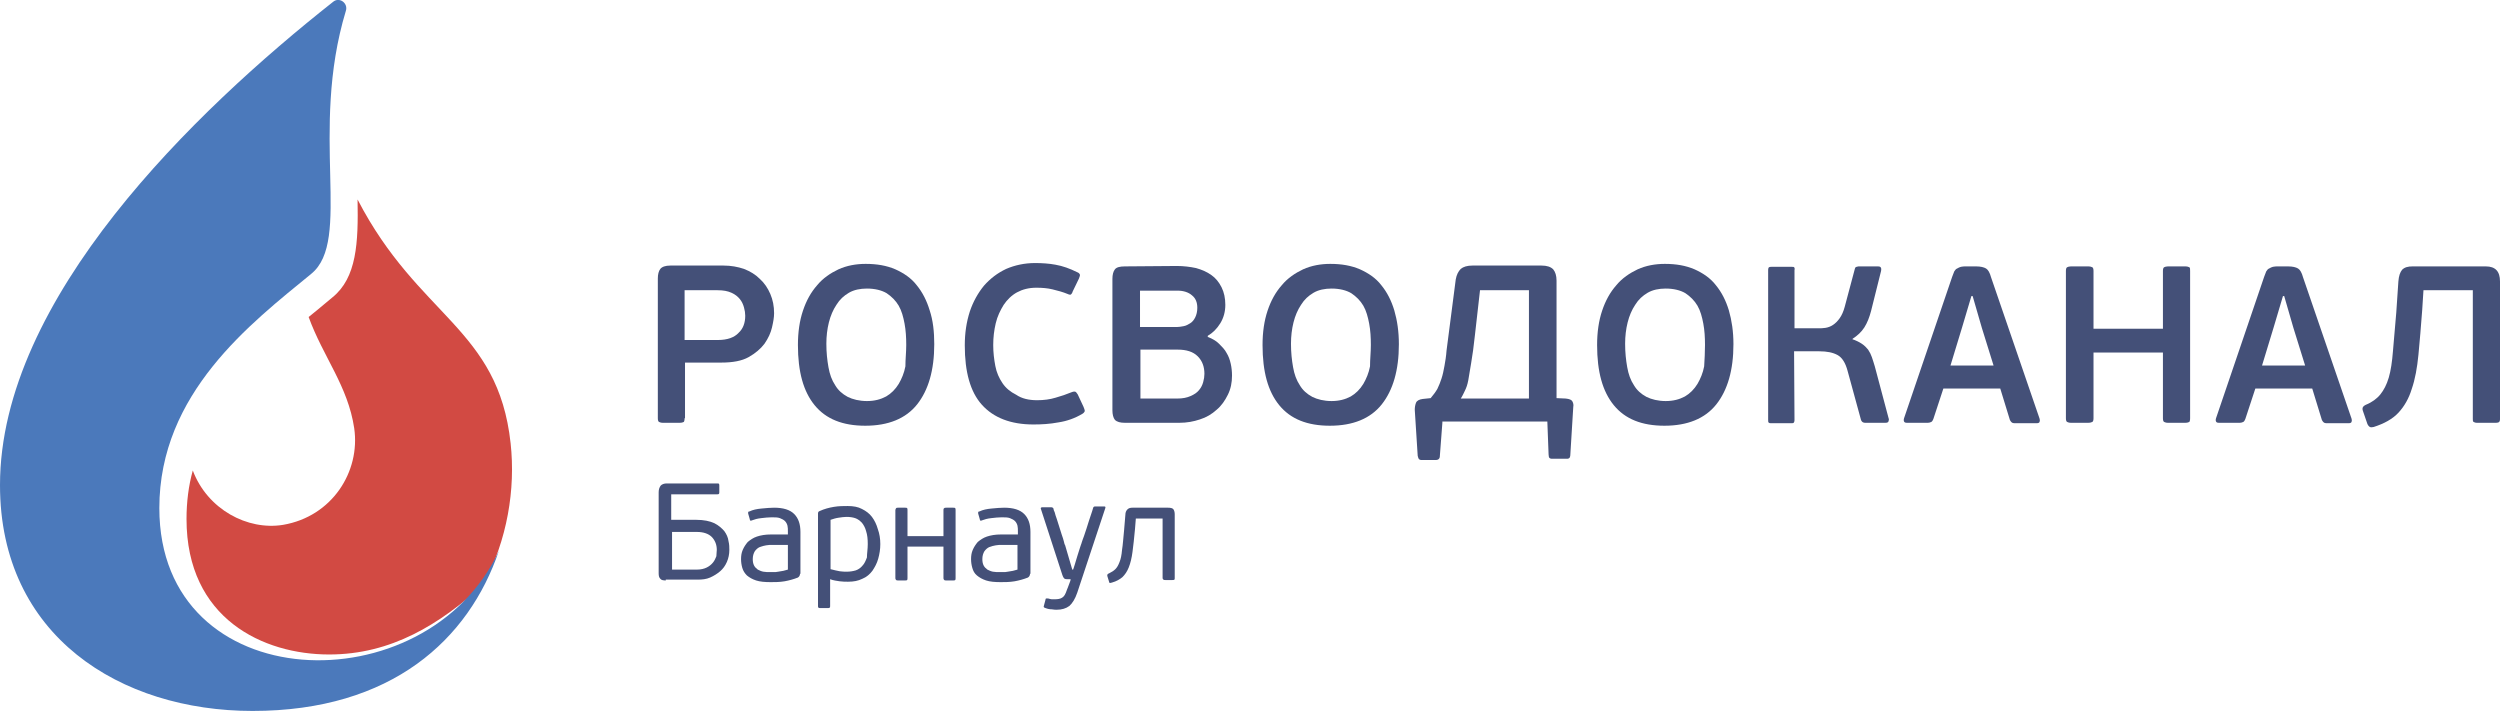
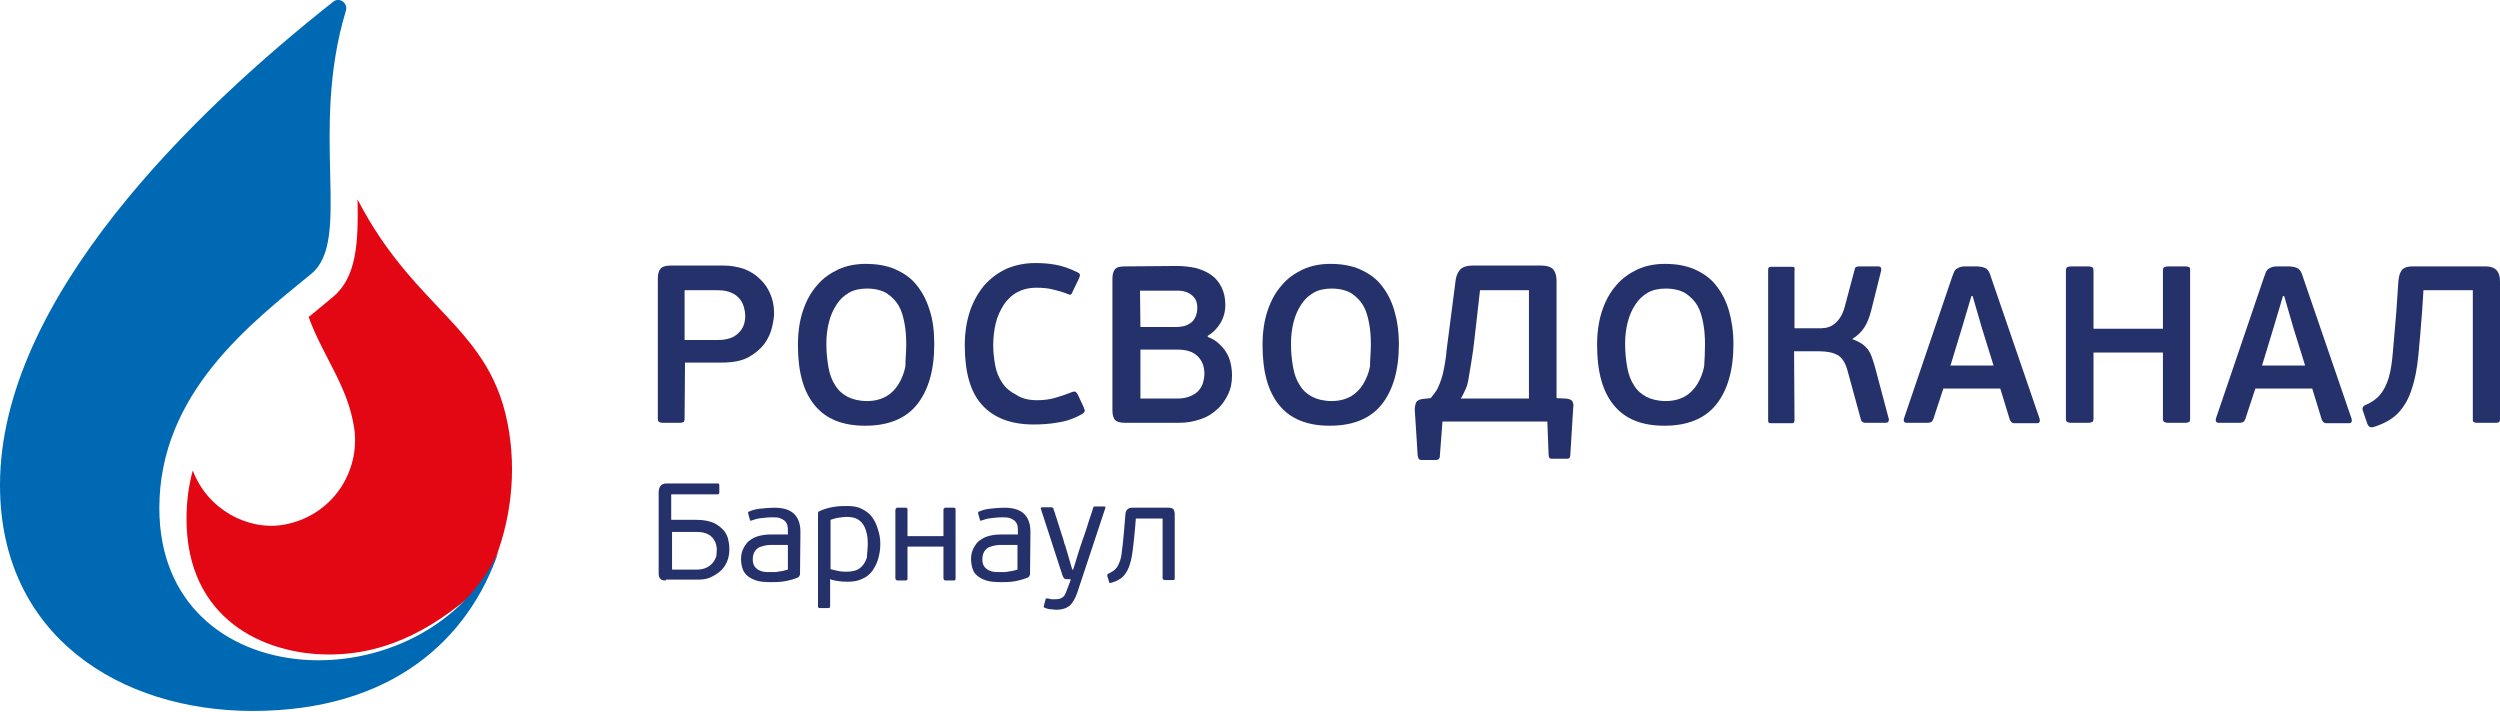
<svg xmlns="http://www.w3.org/2000/svg" version="1.1" id="Layer_1" x="0px" y="0px" viewBox="0 0 597.8 170.1" style="enable-background:new 0 0 597.8 170.1;" xml:space="preserve">
  <style type="text/css">
- 	.st0{fill:#445078;}
- 	.st1{fill:#D24A43;}
- 	.st2{fill:#4B79BB;}
+ 	.st0{fill:#24316A;}
+ 	.st1{fill:#E30613;}
+ 	.st2{fill:#0069B4;}
</style>
  <g>
    <g>
-       <path class="st0" d="M159.2,138.8c-0.6,0-1.1-0.1-1.3-0.4c-0.3-0.3-0.4-0.7-0.4-1.3v-19.4c0-0.7,0.2-1.2,0.5-1.6    c0.3-0.3,0.8-0.5,1.4-0.5h12.1c0.2,0,0.4,0,0.4,0.1c0.1,0.1,0.1,0.2,0.1,0.4v1.6c0,0.2,0,0.3-0.1,0.4c-0.1,0.1-0.2,0.1-0.4,0.1    h-11v6.1h6c1.8,0,3.2,0.3,4.3,0.8c1,0.5,1.8,1.2,2.4,1.9c0.5,0.7,0.9,1.5,1,2.4c0.2,0.8,0.2,1.5,0.2,2.1c0,1-0.2,2-0.6,2.9    c-0.4,0.9-0.9,1.6-1.6,2.2c-0.7,0.6-1.5,1.1-2.4,1.5c-0.9,0.4-1.9,0.5-3,0.5H159.2z M171.4,131.5c0-0.6-0.1-1.2-0.3-1.7    c-0.2-0.5-0.5-1-0.9-1.4c-0.4-0.4-0.9-0.7-1.5-0.9c-0.6-0.2-1.3-0.3-2-0.3h-6v9h6c0.9,0,1.7-0.2,2.3-0.5c0.6-0.3,1.1-0.7,1.5-1.2    c0.4-0.5,0.6-1,0.8-1.5C171.3,132.4,171.4,131.9,171.4,131.5z" />
-       <path class="st0" d="M191.3,137.2c0,0.4-0.2,0.7-0.5,0.9c-1,0.4-2.1,0.7-3.2,0.9c-1.2,0.2-2.3,0.2-3.3,0.2c-1.4,0-2.6-0.1-3.5-0.4    c-0.9-0.3-1.6-0.7-2.2-1.2c-0.5-0.5-0.9-1.1-1.1-1.8c-0.2-0.7-0.3-1.4-0.3-2.1c0-0.8,0.1-1.5,0.4-2.2c0.3-0.7,0.7-1.3,1.2-1.9    c0.6-0.5,1.3-1,2.2-1.3c0.9-0.3,2-0.5,3.4-0.5h4v-0.7c0-0.5,0-1-0.1-1.4c-0.1-0.4-0.3-0.8-0.6-1.1c-0.3-0.3-0.7-0.5-1.2-0.7    c-0.5-0.2-1.2-0.2-2-0.2c-0.8,0-1.6,0.1-2.5,0.2c-0.9,0.1-1.6,0.3-2.1,0.5c-0.2,0.1-0.3,0.1-0.4,0.1c-0.1,0-0.2-0.1-0.2-0.3    l-0.4-1.4c0-0.1,0-0.2,0-0.3c0-0.1,0.1-0.2,0.3-0.2c0.8-0.4,1.8-0.6,2.9-0.7c1.1-0.1,2.1-0.2,3-0.2c2.2,0,3.8,0.5,4.8,1.5    c1,1,1.5,2.4,1.5,4.3V137.2z M188.4,130.3h-3.8c-0.4,0-0.9,0-1.4,0.1c-0.5,0.1-1,0.2-1.5,0.4c-0.5,0.2-0.9,0.6-1.2,1    c-0.3,0.5-0.5,1.1-0.5,1.9c0,0.6,0.1,1.1,0.3,1.5c0.2,0.4,0.5,0.7,0.9,1c0.4,0.2,0.8,0.4,1.3,0.5c0.5,0.1,1.1,0.1,1.7,0.1    c0.2,0,0.5,0,0.8,0c0.3,0,0.7,0,1.1-0.1c0.4-0.1,0.8-0.1,1.2-0.2c0.4-0.1,0.8-0.2,1.1-0.3V130.3z" />
-       <path class="st0" d="M210.5,130.1c0,1.3-0.2,2.4-0.5,3.5c-0.3,1.1-0.8,2-1.4,2.9c-0.6,0.8-1.4,1.5-2.4,1.9c-1,0.5-2.1,0.7-3.4,0.7    c-0.6,0-1.3,0-2-0.1c-0.7-0.1-1.5-0.2-2.3-0.5v6.4c0,0.2,0,0.3-0.1,0.4c-0.1,0.1-0.2,0.1-0.4,0.1h-1.9c-0.2,0-0.3,0-0.4-0.1    c-0.1-0.1-0.1-0.2-0.1-0.4v-22.1c0-0.3,0.1-0.5,0.4-0.6c1.1-0.5,2.2-0.8,3.4-1c1.2-0.2,2.3-0.2,3.3-0.2c1.3,0,2.5,0.2,3.4,0.7    c1,0.5,1.8,1.1,2.4,1.9c0.6,0.8,1.1,1.8,1.4,2.9C210.3,127.6,210.5,128.8,210.5,130.1z M207.5,130.1c0-1.2-0.1-2.2-0.4-3.1    c-0.2-0.8-0.6-1.5-1-2c-0.5-0.5-1-0.9-1.6-1.1c-0.6-0.2-1.3-0.3-2.1-0.3c-0.6,0-1.2,0.1-1.9,0.2c-0.7,0.1-1.3,0.3-1.9,0.5v11.8    c0.8,0.2,1.6,0.4,2.2,0.5c0.6,0.1,1.2,0.1,1.7,0.1c0.7,0,1.4-0.1,2.1-0.3c0.6-0.2,1.2-0.6,1.6-1.1c0.5-0.5,0.8-1.2,1.1-2    C207.3,132.4,207.5,131.3,207.5,130.1z" />
-       <path class="st0" d="M216.9,138.7c-0.1,0.1-0.3,0.1-0.5,0.1h-1.6c-0.2,0-0.4,0-0.5-0.1c-0.1-0.1-0.2-0.2-0.2-0.5V122    c0-0.2,0.1-0.4,0.2-0.5c0.1-0.1,0.3-0.1,0.5-0.1h1.6c0.2,0,0.4,0,0.5,0.1c0.1,0.1,0.1,0.2,0.1,0.5v6.2h8.6V122    c0-0.2,0-0.4,0.2-0.5c0.1-0.1,0.3-0.1,0.5-0.1h1.6c0.2,0,0.4,0,0.5,0.1c0.1,0.1,0.1,0.2,0.1,0.5v16.2c0,0.2,0,0.4-0.1,0.5    c-0.1,0.1-0.2,0.1-0.5,0.1h-1.6c-0.2,0-0.4,0-0.5-0.1c-0.1-0.1-0.2-0.2-0.2-0.5v-7.5H217v7.5C217,138.5,217,138.6,216.9,138.7z" />
-       <path class="st0" d="M246.3,137.2c0,0.4-0.2,0.7-0.5,0.9c-1,0.4-2.1,0.7-3.2,0.9c-1.2,0.2-2.3,0.2-3.3,0.2c-1.4,0-2.6-0.1-3.5-0.4    c-0.9-0.3-1.6-0.7-2.2-1.2s-0.9-1.1-1.1-1.8c-0.2-0.7-0.3-1.4-0.3-2.1c0-0.8,0.1-1.5,0.4-2.2c0.3-0.7,0.7-1.3,1.2-1.9    c0.6-0.5,1.3-1,2.2-1.3c0.9-0.3,2-0.5,3.4-0.5h4v-0.7c0-0.5,0-1-0.1-1.4c-0.1-0.4-0.3-0.8-0.6-1.1c-0.3-0.3-0.7-0.5-1.2-0.7    c-0.5-0.2-1.2-0.2-2-0.2c-0.8,0-1.6,0.1-2.5,0.2c-0.9,0.1-1.6,0.3-2.1,0.5c-0.2,0.1-0.3,0.1-0.4,0.1c-0.1,0-0.2-0.1-0.2-0.3    l-0.4-1.4c0-0.1,0-0.2,0-0.3c0-0.1,0.1-0.2,0.3-0.2c0.8-0.4,1.8-0.6,2.9-0.7c1.1-0.1,2.1-0.2,3-0.2c2.2,0,3.8,0.5,4.8,1.5    c1,1,1.5,2.4,1.5,4.3V137.2z M243.3,130.3h-3.8c-0.4,0-0.9,0-1.4,0.1c-0.5,0.1-1,0.2-1.5,0.4c-0.5,0.2-0.9,0.6-1.2,1    c-0.3,0.5-0.5,1.1-0.5,1.9c0,0.6,0.1,1.1,0.3,1.5c0.2,0.4,0.5,0.7,0.9,1c0.4,0.2,0.8,0.4,1.3,0.5c0.5,0.1,1.1,0.1,1.7,0.1    c0.2,0,0.5,0,0.8,0c0.3,0,0.7,0,1.1-0.1c0.4-0.1,0.8-0.1,1.2-0.2c0.4-0.1,0.8-0.2,1.1-0.3V130.3z" />
-       <path class="st0" d="M257.6,141.7c-0.5,1.5-1.2,2.6-1.9,3.2c-0.8,0.6-1.8,0.9-3,0.9c-0.3,0-0.7,0-1.2-0.1c-0.5,0-1-0.1-1.5-0.3    c-0.4-0.1-0.5-0.3-0.4-0.5l0.4-1.5c0-0.2,0.1-0.3,0.2-0.3c0.1,0,0.2,0,0.4,0c0.4,0.1,0.7,0.2,0.9,0.2c0.2,0,0.5,0,0.7,0    c0.7,0,1.4-0.1,1.8-0.4c0.5-0.3,0.8-0.9,1.1-1.8c0-0.1,0.1-0.2,0.2-0.5c0.1-0.2,0.2-0.5,0.3-0.8c0.1-0.3,0.2-0.5,0.3-0.8    c0.1-0.2,0.1-0.4,0.1-0.5h-0.6c-0.3,0-0.6,0-0.8-0.1c-0.2-0.1-0.4-0.4-0.6-1l-5.1-15.7c-0.1-0.2,0-0.4,0.3-0.4h2.2    c0.2,0,0.4,0.1,0.5,0.3c0,0.2,0.1,0.5,0.3,0.9c0.1,0.5,0.3,1,0.5,1.6c0.2,0.6,0.4,1.3,0.6,1.9c0.2,0.7,0.4,1.3,0.6,1.9    c0.2,0.6,0.4,1.1,0.5,1.6c0.1,0.5,0.2,0.8,0.3,0.9l1.7,5.8h0.2c0.1-0.2,0.2-0.6,0.4-1.2c0.2-0.6,0.4-1.3,0.6-2    c0.2-0.7,0.4-1.3,0.6-1.9c0.2-0.6,0.3-0.9,0.3-0.9c0,0,0.1-0.2,0.2-0.6c0.1-0.4,0.3-0.8,0.5-1.4c0.2-0.6,0.4-1.2,0.6-1.8    c0.2-0.6,0.4-1.3,0.6-1.9c0.2-0.6,0.4-1.2,0.6-1.8c0.2-0.5,0.3-1,0.4-1.3c0.1-0.2,0.2-0.3,0.5-0.3h2.1c0.3,0,0.4,0.1,0.3,0.4    L257.6,141.7z" />
-       <path class="st0" d="M269.1,123.1c0-0.6,0.2-1,0.5-1.3c0.3-0.3,0.7-0.4,1.2-0.4h8.5c0.6,0,1.1,0.1,1.3,0.4    c0.2,0.3,0.3,0.7,0.3,1.2v15.2c0,0.2,0,0.4-0.1,0.4c-0.1,0.1-0.3,0.1-0.5,0.1h-1.6c-0.2,0-0.4,0-0.5-0.1c-0.1-0.1-0.2-0.2-0.2-0.4    V124h-6.4l-0.2,2.5c-0.2,2.2-0.4,4-0.6,5.5c-0.2,1.5-0.5,2.7-0.9,3.7c-0.4,1-0.9,1.7-1.5,2.3c-0.6,0.5-1.4,1-2.5,1.3    c-0.1,0-0.3,0.1-0.4,0.1c-0.2,0-0.3-0.1-0.3-0.3l-0.4-1.3c-0.1-0.3,0-0.6,0.4-0.7c0.6-0.3,1.1-0.6,1.5-1c0.4-0.4,0.7-0.9,1-1.7    c0.3-0.7,0.5-1.7,0.6-2.9c0.2-1.2,0.3-2.8,0.5-4.8L269.1,123.1z" />
+       <path class="st0" d="M159.2,138.8c-0.6,0-1.1-0.1-1.3-0.4c-0.3-0.3-0.4-0.7-0.4-1.3v-19.4c0-0.7,0.2-1.2,0.5-1.6    c0.3-0.3,0.8-0.5,1.4-0.5h12.1c0.2,0,0.4,0,0.4,0.1c0.1,0.1,0.1,0.2,0.1,0.4v1.6c0,0.2,0,0.3-0.1,0.4s-0.2,0.1-0.4,0.1h-11v6.1h6    c1.8,0,3.2,0.3,4.3,0.8c1,0.5,1.8,1.2,2.4,1.9c0.5,0.7,0.9,1.5,1,2.4c0.2,0.8,0.2,1.5,0.2,2.1c0,1-0.2,2-0.6,2.9    c-0.4,0.9-0.9,1.6-1.6,2.2c-0.7,0.6-1.5,1.1-2.4,1.5s-1.9,0.5-3,0.5h-7.6V138.8z M171.4,131.5c0-0.6-0.1-1.2-0.3-1.7    s-0.5-1-0.9-1.4s-0.9-0.7-1.5-0.9c-0.6-0.2-1.3-0.3-2-0.3h-6v9h6c0.9,0,1.7-0.2,2.3-0.5s1.1-0.7,1.5-1.2s0.6-1,0.8-1.5    C171.3,132.4,171.4,131.9,171.4,131.5z" />
+       <path class="st0" d="M191.3,137.2c0,0.4-0.2,0.7-0.5,0.9c-1,0.4-2.1,0.7-3.2,0.9c-1.2,0.2-2.3,0.2-3.3,0.2c-1.4,0-2.6-0.1-3.5-0.4    c-0.9-0.3-1.6-0.7-2.2-1.2c-0.5-0.5-0.9-1.1-1.1-1.8c-0.2-0.7-0.3-1.4-0.3-2.1c0-0.8,0.1-1.5,0.4-2.2c0.3-0.7,0.7-1.3,1.2-1.9    c0.6-0.5,1.3-1,2.2-1.3s2-0.5,3.4-0.5h4v-0.7c0-0.5,0-1-0.1-1.4s-0.3-0.8-0.6-1.1c-0.3-0.3-0.7-0.5-1.2-0.7s-1.2-0.2-2-0.2    s-1.6,0.1-2.5,0.2s-1.6,0.3-2.1,0.5c-0.2,0.1-0.3,0.1-0.4,0.1c-0.1,0-0.2-0.1-0.2-0.3l-0.4-1.4c0-0.1,0-0.2,0-0.3    c0-0.1,0.1-0.2,0.3-0.2c0.8-0.4,1.8-0.6,2.9-0.7c1.1-0.1,2.1-0.2,3-0.2c2.2,0,3.8,0.5,4.8,1.5s1.5,2.4,1.5,4.3L191.3,137.2    L191.3,137.2z M188.4,130.3h-3.8c-0.4,0-0.9,0-1.4,0.1s-1,0.2-1.5,0.4s-0.9,0.6-1.2,1c-0.3,0.5-0.5,1.1-0.5,1.9    c0,0.6,0.1,1.1,0.3,1.5s0.5,0.7,0.9,1c0.4,0.2,0.8,0.4,1.3,0.5s1.1,0.1,1.7,0.1c0.2,0,0.5,0,0.8,0s0.7,0,1.1-0.1    c0.4-0.1,0.8-0.1,1.2-0.2c0.4-0.1,0.8-0.2,1.1-0.3L188.4,130.3L188.4,130.3z" />
+       <path class="st0" d="M210.5,130.1c0,1.3-0.2,2.4-0.5,3.5s-0.8,2-1.4,2.9c-0.6,0.8-1.4,1.5-2.4,1.9c-1,0.5-2.1,0.7-3.4,0.7    c-0.6,0-1.3,0-2-0.1s-1.5-0.2-2.3-0.5v6.4c0,0.2,0,0.3-0.1,0.4c-0.1,0.1-0.2,0.1-0.4,0.1h-1.9c-0.2,0-0.3,0-0.4-0.1    c-0.1-0.1-0.1-0.2-0.1-0.4v-22.1c0-0.3,0.1-0.5,0.4-0.6c1.1-0.5,2.2-0.8,3.4-1s2.3-0.2,3.3-0.2c1.3,0,2.5,0.2,3.4,0.7    c1,0.5,1.8,1.1,2.4,1.9c0.6,0.8,1.1,1.8,1.4,2.9C210.3,127.6,210.5,128.8,210.5,130.1z M207.5,130.1c0-1.2-0.1-2.2-0.4-3.1    c-0.2-0.8-0.6-1.5-1-2c-0.5-0.5-1-0.9-1.6-1.1s-1.3-0.3-2.1-0.3c-0.6,0-1.2,0.1-1.9,0.2s-1.3,0.3-1.9,0.5v11.8    c0.8,0.2,1.6,0.4,2.2,0.5c0.6,0.1,1.2,0.1,1.7,0.1c0.7,0,1.4-0.1,2.1-0.3c0.6-0.2,1.2-0.6,1.6-1.1c0.5-0.5,0.8-1.2,1.1-2    C207.3,132.4,207.5,131.3,207.5,130.1z" />
+       <path class="st0" d="M216.9,138.7c-0.1,0.1-0.3,0.1-0.5,0.1h-1.6c-0.2,0-0.4,0-0.5-0.1s-0.2-0.2-0.2-0.5V122    c0-0.2,0.1-0.4,0.2-0.5c0.1-0.1,0.3-0.1,0.5-0.1h1.6c0.2,0,0.4,0,0.5,0.1s0.1,0.2,0.1,0.5v6.2h8.6V122c0-0.2,0-0.4,0.2-0.5    c0.1-0.1,0.3-0.1,0.5-0.1h1.6c0.2,0,0.4,0,0.5,0.1s0.1,0.2,0.1,0.5v16.2c0,0.2,0,0.4-0.1,0.5s-0.2,0.1-0.5,0.1h-1.6    c-0.2,0-0.4,0-0.5-0.1s-0.2-0.2-0.2-0.5v-7.5H217v7.5C217,138.5,217,138.6,216.9,138.7z" />
+       <path class="st0" d="M246.3,137.2c0,0.4-0.2,0.7-0.5,0.9c-1,0.4-2.1,0.7-3.2,0.9c-1.2,0.2-2.3,0.2-3.3,0.2c-1.4,0-2.6-0.1-3.5-0.4    c-0.9-0.3-1.6-0.7-2.2-1.2s-0.9-1.1-1.1-1.8c-0.2-0.7-0.3-1.4-0.3-2.1c0-0.8,0.1-1.5,0.4-2.2c0.3-0.7,0.7-1.3,1.2-1.9    c0.6-0.5,1.3-1,2.2-1.3s2-0.5,3.4-0.5h4v-0.7c0-0.5,0-1-0.1-1.4s-0.3-0.8-0.6-1.1c-0.3-0.3-0.7-0.5-1.2-0.7s-1.2-0.2-2-0.2    s-1.6,0.1-2.5,0.2s-1.6,0.3-2.1,0.5c-0.2,0.1-0.3,0.1-0.4,0.1c-0.1,0-0.2-0.1-0.2-0.3l-0.4-1.4c0-0.1,0-0.2,0-0.3    c0-0.1,0.1-0.2,0.3-0.2c0.8-0.4,1.8-0.6,2.9-0.7c1.1-0.1,2.1-0.2,3-0.2c2.2,0,3.8,0.5,4.8,1.5s1.5,2.4,1.5,4.3L246.3,137.2    L246.3,137.2z M243.3,130.3h-3.8c-0.4,0-0.9,0-1.4,0.1s-1,0.2-1.5,0.4s-0.9,0.6-1.2,1c-0.3,0.5-0.5,1.1-0.5,1.9    c0,0.6,0.1,1.1,0.3,1.5s0.5,0.7,0.9,1c0.4,0.2,0.8,0.4,1.3,0.5s1.1,0.1,1.7,0.1c0.2,0,0.5,0,0.8,0s0.7,0,1.1-0.1    c0.4-0.1,0.8-0.1,1.2-0.2c0.4-0.1,0.8-0.2,1.1-0.3L243.3,130.3L243.3,130.3z" />
+       <path class="st0" d="M257.6,141.7c-0.5,1.5-1.2,2.6-1.9,3.2c-0.8,0.6-1.8,0.9-3,0.9c-0.3,0-0.7,0-1.2-0.1c-0.5,0-1-0.1-1.5-0.3    c-0.4-0.1-0.5-0.3-0.4-0.5l0.4-1.5c0-0.2,0.1-0.3,0.2-0.3c0.1,0,0.2,0,0.4,0c0.4,0.1,0.7,0.2,0.9,0.2s0.5,0,0.7,0    c0.7,0,1.4-0.1,1.8-0.4c0.5-0.3,0.8-0.9,1.1-1.8c0-0.1,0.1-0.2,0.2-0.5c0.1-0.2,0.2-0.5,0.3-0.8s0.2-0.5,0.3-0.8    c0.1-0.2,0.1-0.4,0.1-0.5h-0.6c-0.3,0-0.6,0-0.8-0.1s-0.4-0.4-0.6-1l-5.1-15.7c-0.1-0.2,0-0.4,0.3-0.4h2.2c0.2,0,0.4,0.1,0.5,0.3    c0,0.2,0.1,0.5,0.3,0.9c0.1,0.5,0.3,1,0.5,1.6s0.4,1.3,0.6,1.9c0.2,0.7,0.4,1.3,0.6,1.9c0.2,0.6,0.4,1.1,0.5,1.6s0.2,0.8,0.3,0.9    l1.7,5.8h0.2c0.1-0.2,0.2-0.6,0.4-1.2c0.2-0.6,0.4-1.3,0.6-2s0.4-1.3,0.6-1.9c0.2-0.6,0.3-0.9,0.3-0.9s0.1-0.2,0.2-0.6    c0.1-0.4,0.3-0.8,0.5-1.4c0.2-0.6,0.4-1.2,0.6-1.8c0.2-0.6,0.4-1.3,0.6-1.9s0.4-1.2,0.6-1.8c0.2-0.5,0.3-1,0.4-1.3    c0.1-0.2,0.2-0.3,0.5-0.3h2.1c0.3,0,0.4,0.1,0.3,0.4L257.6,141.7z" />
+       <path class="st0" d="M269.1,123.1c0-0.6,0.2-1,0.5-1.3s0.7-0.4,1.2-0.4h8.5c0.6,0,1.1,0.1,1.3,0.4c0.2,0.3,0.3,0.7,0.3,1.2v15.2    c0,0.2,0,0.4-0.1,0.4c-0.1,0.1-0.3,0.1-0.5,0.1h-1.6c-0.2,0-0.4,0-0.5-0.1s-0.2-0.2-0.2-0.4V124h-6.4l-0.2,2.5    c-0.2,2.2-0.4,4-0.6,5.5s-0.5,2.7-0.9,3.7s-0.9,1.7-1.5,2.3c-0.6,0.5-1.4,1-2.5,1.3c-0.1,0-0.3,0.1-0.4,0.1    c-0.2,0-0.3-0.1-0.3-0.3l-0.4-1.3c-0.1-0.3,0-0.6,0.4-0.7c0.6-0.3,1.1-0.6,1.5-1s0.7-0.9,1-1.7c0.3-0.7,0.5-1.7,0.6-2.9    c0.2-1.2,0.3-2.8,0.5-4.8L269.1,123.1z" />
    </g>
    <g>
      <path class="st1" d="M79.5,71.1l-1.8,1.5c-1.2,1-2.5,2.1-3.9,3.2c3.5,9.6,9.4,16.5,10.9,26.6c1.5,10.4-5.3,21.1-17,23.1    c-8.5,1.4-18.1-3.7-21.6-13c-1,3.6-1.5,7.5-1.5,11.6c0,23.9,18.4,32.4,34.1,32.4c14.9,0,26.4-7.2,36.9-16.7    c5.7-10.7,7.7-22.8,6.5-33.8c-3-27.6-22-30.1-36.6-58.3C85.7,58.1,85.3,66.4,79.5,71.1" />
      <path class="st2" d="M82.7,2.6c0.6-1.8-1.5-3.4-3-2.2C46.5,26.6,0,71.4,0,116c0,36.1,28.8,54,60.4,54c33.3,0,51.7-17.1,58.9-38.3    C102,169,38.1,167.2,38.1,121.5c0-27.5,21.9-44.2,36.3-56C84.3,57.5,73.9,31.7,82.7,2.6" />
    </g>
    <g>
      <g>
-         <path class="st0" d="M163.7,100c0,0.5-0.1,0.8-0.2,0.9c-0.2,0.1-0.5,0.2-1,0.2h-4c-0.4,0-0.7-0.1-0.9-0.2     c-0.2-0.1-0.3-0.4-0.3-0.9V66.6c0-1,0.2-1.8,0.6-2.3c0.4-0.5,1.2-0.8,2.4-0.8h12.7c1.8,0,3.4,0.3,4.9,0.8     c1.5,0.6,2.7,1.3,3.8,2.4c1.1,1,1.9,2.2,2.5,3.6c0.6,1.4,0.9,2.9,0.9,4.6c0,1-0.2,2.1-0.5,3.4c-0.3,1.3-0.9,2.6-1.8,3.9     c-0.9,1.2-2.2,2.3-3.8,3.2c-1.6,0.9-3.8,1.3-6.5,1.3h-8.7V100z M178.2,75.5c0-0.6-0.1-1.3-0.3-2c-0.2-0.7-0.5-1.4-1-2     c-0.5-0.6-1.1-1.1-2-1.5c-0.9-0.4-1.9-0.6-3.3-0.6h-7.9v11.9h8c2.2,0,3.9-0.6,4.9-1.7C177.7,78.6,178.2,77.2,178.2,75.5z" />
-         <path class="st0" d="M223.4,82.3c0,6.2-1.4,11-4.1,14.4c-2.7,3.4-6.9,5.1-12.4,5.1c-5.4,0-9.4-1.6-12.1-4.9c-2.7-3.3-4-8-4-14.4     c0-3.1,0.4-5.8,1.2-8.2c0.8-2.4,1.9-4.4,3.4-6.1c1.4-1.7,3.2-2.9,5.1-3.8c2-0.9,4.2-1.3,6.5-1.3c2.7,0,5,0.4,7.1,1.3     c2,0.9,3.8,2.1,5.1,3.8c1.4,1.7,2.4,3.7,3.1,6C223.1,76.6,223.4,79.3,223.4,82.3z M216.7,82.5c0-1.8-0.1-3.5-0.4-5.1     c-0.3-1.6-0.7-3.1-1.4-4.3c-0.7-1.2-1.7-2.2-2.9-3c-1.2-0.7-2.8-1.1-4.7-1.1c-1.6,0-3.1,0.3-4.3,1c-1.2,0.7-2.2,1.6-3,2.9     c-0.8,1.2-1.4,2.6-1.8,4.2c-0.4,1.6-0.6,3.3-0.6,5.1c0,2.1,0.2,3.9,0.5,5.6c0.3,1.7,0.8,3.1,1.6,4.3c0.7,1.2,1.7,2.1,3,2.8     c1.2,0.6,2.8,1,4.6,1s3.3-0.4,4.6-1.1c1.2-0.7,2.2-1.7,3-3c0.7-1.2,1.3-2.6,1.6-4.2C216.5,85.9,216.7,84.2,216.7,82.5z" />
-         <path class="st0" d="M248,95.7c1.6,0,3.1-0.2,4.4-0.6c1.4-0.4,2.6-0.8,3.8-1.3c0.5-0.2,0.8-0.2,1-0.1c0.2,0.1,0.3,0.4,0.5,0.6     l1.4,3c0.2,0.5,0.3,0.8,0.3,1c-0.1,0.2-0.2,0.4-0.5,0.6c-1.8,1.1-3.8,1.8-5.8,2.1c-2.1,0.4-4.1,0.5-6,0.5     c-5.4,0-9.5-1.6-12.3-4.7c-2.8-3.1-4.1-7.9-4.1-14.2c0-3,0.4-5.6,1.2-8.1c0.8-2.4,2-4.5,3.4-6.2c1.5-1.7,3.2-3,5.3-4     c2.1-0.9,4.4-1.4,6.9-1.4c1.6,0,3.3,0.1,4.9,0.4c1.7,0.3,3.4,0.9,5.2,1.8c0.3,0.1,0.5,0.3,0.6,0.5c0.1,0.2,0,0.5-0.2,1l-1.5,3.1     c-0.1,0.4-0.3,0.6-0.4,0.7c-0.1,0.1-0.4,0.1-0.8-0.1c-1.2-0.5-2.4-0.8-3.6-1.1c-1.2-0.3-2.5-0.4-3.9-0.4c-1.8,0-3.3,0.4-4.6,1.1     c-1.3,0.7-2.4,1.8-3.2,3c-0.8,1.3-1.5,2.7-1.9,4.4c-0.4,1.7-0.6,3.4-0.6,5.2c0,1.8,0.2,3.4,0.5,5c0.3,1.6,0.9,2.9,1.7,4.1     c0.8,1.2,1.9,2.1,3.3,2.8C244.3,95.3,246,95.7,248,95.7z" />
-         <path class="st0" d="M288.9,80.6c1,0.4,1.9,0.9,2.6,1.6c0.7,0.7,1.4,1.4,1.8,2.2c0.5,0.8,0.8,1.7,1,2.6c0.2,0.9,0.3,1.9,0.3,2.8     c0,1.7-0.3,3.2-1,4.6c-0.7,1.4-1.5,2.6-2.7,3.6c-1.1,1-2.4,1.8-4,2.3c-1.5,0.5-3.1,0.8-4.9,0.8h-13c-1.1,0-1.9-0.2-2.4-0.7     c-0.4-0.5-0.6-1.3-0.6-2.3V66.7c0-1,0.2-1.8,0.6-2.3c0.4-0.5,1.2-0.7,2.4-0.7l12.4-0.1c1.6,0,3.2,0.2,4.6,0.5     c1.4,0.4,2.6,0.9,3.7,1.7c1,0.7,1.8,1.7,2.4,2.9c0.6,1.2,0.9,2.6,0.9,4.2c0,1.6-0.4,3.1-1.2,4.4c-0.8,1.3-1.8,2.3-3,3V80.6z      M272.7,78.2h8.7c0.5,0,1-0.1,1.6-0.2c0.6-0.1,1.1-0.4,1.6-0.7c0.5-0.3,0.9-0.8,1.2-1.4c0.3-0.6,0.5-1.4,0.5-2.3     c0-1.3-0.4-2.3-1.3-3c-0.8-0.7-2-1.1-3.4-1.1h-9V78.2z M288,89.4c0-1.7-0.5-3.1-1.6-4.2c-1.1-1.1-2.7-1.6-4.8-1.6h-8.9v11.7h8.8     c1.3,0,2.3-0.2,3.2-0.6s1.5-0.8,2-1.4c0.5-0.6,0.8-1.2,1-1.9C287.9,90.7,288,90,288,89.4z" />
-         <path class="st0" d="M334.5,82.3c0,6.2-1.4,11-4.1,14.4c-2.7,3.4-6.9,5.1-12.4,5.1c-5.4,0-9.4-1.6-12.1-4.9c-2.7-3.3-4-8-4-14.4     c0-3.1,0.4-5.8,1.2-8.2c0.8-2.4,1.9-4.4,3.4-6.1c1.4-1.7,3.2-2.9,5.1-3.8c2-0.9,4.2-1.3,6.5-1.3c2.7,0,5,0.4,7.1,1.3     c2,0.9,3.8,2.1,5.1,3.8c1.4,1.7,2.4,3.7,3.1,6C334.1,76.6,334.5,79.3,334.5,82.3z M327.8,82.5c0-1.8-0.1-3.5-0.4-5.1     c-0.3-1.6-0.7-3.1-1.4-4.3c-0.7-1.2-1.7-2.2-2.9-3c-1.2-0.7-2.8-1.1-4.7-1.1c-1.6,0-3.1,0.3-4.3,1c-1.2,0.7-2.2,1.6-3,2.9     c-0.8,1.2-1.4,2.6-1.8,4.2c-0.4,1.6-0.6,3.3-0.6,5.1c0,2.1,0.2,3.9,0.5,5.6c0.3,1.7,0.8,3.1,1.6,4.3c0.7,1.2,1.7,2.1,3,2.8     c1.2,0.6,2.8,1,4.6,1c1.8,0,3.3-0.4,4.6-1.1c1.2-0.7,2.2-1.7,3-3c0.7-1.2,1.3-2.6,1.6-4.2C327.6,85.9,327.8,84.2,327.8,82.5z" />
-         <path class="st0" d="M344.9,101.1l-0.6,7.9c0,0.4-0.1,0.6-0.3,0.8c-0.1,0.1-0.4,0.2-0.6,0.2h-3.5c-0.3,0-0.4-0.1-0.6-0.2     c-0.1-0.1-0.2-0.4-0.3-0.8l-0.7-11c0-0.6,0.1-1.2,0.3-1.7c0.2-0.5,0.8-0.8,1.6-0.9l1.9-0.2c0.6-0.7,1.2-1.5,1.6-2.2     c0.4-0.8,0.7-1.6,1-2.5c0.3-0.9,0.5-1.9,0.7-3c0.2-1.1,0.4-2.3,0.5-3.7l2.2-17c0.2-1.1,0.6-1.9,1.2-2.5c0.6-0.5,1.5-0.8,2.8-0.8     h16.5c1.3,0,2.2,0.3,2.8,0.9c0.5,0.6,0.8,1.5,0.8,2.7v28.1l2.2,0.1c0.9,0.1,1.4,0.3,1.6,0.7c0.2,0.4,0.3,0.8,0.2,1.3l-0.7,11.4     c0,0.4-0.1,0.6-0.2,0.8c-0.1,0.1-0.3,0.2-0.6,0.2h-3.6c-0.3,0-0.5-0.1-0.6-0.2c-0.1-0.1-0.2-0.4-0.2-0.8l-0.3-7.9H344.9z      M365.6,69.4h-11.7L352.7,80c-0.3,2.8-0.6,5-0.9,6.7c-0.3,1.7-0.5,3.1-0.7,4.2c-0.2,1.1-0.5,1.9-0.8,2.5c-0.3,0.6-0.6,1.3-1,1.9     h16.3V69.4z" />
-         <path class="st0" d="M414.5,82.3c0,6.2-1.4,11-4.1,14.4c-2.7,3.4-6.9,5.1-12.4,5.1c-5.4,0-9.4-1.6-12.1-4.9c-2.7-3.3-4-8-4-14.4     c0-3.1,0.4-5.8,1.2-8.2c0.8-2.4,1.9-4.4,3.4-6.1c1.4-1.7,3.2-2.9,5.1-3.8c2-0.9,4.2-1.3,6.5-1.3c2.7,0,5,0.4,7.1,1.3     c2,0.9,3.8,2.1,5.1,3.8c1.4,1.7,2.4,3.7,3.1,6C414.1,76.6,414.5,79.3,414.5,82.3z M407.7,82.5c0-1.8-0.1-3.5-0.4-5.1     c-0.3-1.6-0.7-3.1-1.4-4.3c-0.7-1.2-1.7-2.2-2.9-3c-1.2-0.7-2.8-1.1-4.7-1.1c-1.6,0-3.1,0.3-4.3,1c-1.2,0.7-2.2,1.6-3,2.9     c-0.8,1.2-1.4,2.6-1.8,4.2c-0.4,1.6-0.6,3.3-0.6,5.1c0,2.1,0.2,3.9,0.5,5.6c0.3,1.7,0.8,3.1,1.6,4.3c0.7,1.2,1.7,2.1,3,2.8     c1.2,0.6,2.8,1,4.6,1c1.8,0,3.3-0.4,4.6-1.1c1.2-0.7,2.2-1.7,3-3c0.7-1.2,1.3-2.6,1.6-4.2C407.6,85.9,407.7,84.2,407.7,82.5z" />
-         <path class="st0" d="M442.9,81.1c0.9,0.3,1.7,0.7,2.3,1.1c0.6,0.4,1.1,0.9,1.5,1.4c0.4,0.6,0.7,1.2,0.9,1.8     c0.2,0.7,0.5,1.4,0.7,2.2l3.3,12.4c0.1,0.2,0.1,0.4,0,0.7c-0.1,0.3-0.3,0.4-0.8,0.4h-4.7c-0.2,0-0.4,0-0.6-0.1     c-0.2-0.1-0.4-0.3-0.5-0.6l-3.2-11.7c-0.5-1.9-1.3-3.2-2.4-3.8c-1.1-0.6-2.5-0.9-4.4-0.9h-6l0.1,16.4c0,0.4-0.1,0.6-0.2,0.7     c-0.1,0.1-0.4,0.1-0.7,0.1h-4.5c-0.3,0-0.6,0-0.7-0.1c-0.2-0.1-0.2-0.3-0.2-0.7V64.6c0-0.4,0.1-0.6,0.2-0.7     c0.2-0.1,0.4-0.1,0.7-0.1h4.6c0.4,0,0.6,0,0.7,0.1c0.1,0.1,0.2,0.3,0.1,0.7v13.9h5.7c0.5,0,1.1,0,1.7-0.1     c0.6-0.1,1.2-0.3,1.8-0.7c0.6-0.4,1.1-0.9,1.6-1.6c0.5-0.7,0.9-1.6,1.2-2.7l2.4-9c0.1-0.4,0.2-0.6,0.5-0.6     c0.2-0.1,0.4-0.1,0.6-0.1h4.4c0.5,0,0.7,0.1,0.8,0.4c0.1,0.3,0,0.5,0,0.7l-2.4,9.6c-0.4,1.5-0.9,2.8-1.6,3.9     c-0.7,1.1-1.7,2-2.8,2.7V81.1z" />
-         <path class="st0" d="M478.3,92.9h-13.6l-2.4,7.3c-0.1,0.3-0.3,0.6-0.5,0.7c-0.2,0.1-0.5,0.2-0.9,0.2h-4.9c-0.4,0-0.6-0.1-0.7-0.3     c-0.1-0.2-0.1-0.5,0-0.8l11.5-33.8c0.2-0.5,0.4-1,0.5-1.3c0.2-0.3,0.4-0.6,0.7-0.7c0.3-0.2,0.6-0.3,0.9-0.4     c0.4-0.1,0.8-0.1,1.3-0.1h2.3c1.1,0,1.9,0.2,2.4,0.5c0.5,0.3,0.9,1,1.2,2.1l11.6,33.8c0.1,0.3,0.1,0.5,0,0.8     c-0.1,0.2-0.3,0.3-0.7,0.3h-4.9c-0.4,0-0.7,0-0.9-0.1c-0.2-0.1-0.4-0.3-0.6-0.7L478.3,92.9z M466.4,87.4h10.3l-2.8-9l-2.2-7.6     h-0.3l-2.2,7.4L466.4,87.4z" />
-         <path class="st0" d="M523.5,100.9c-0.2,0.1-0.5,0.2-1,0.2h-4.1c-0.4,0-0.7-0.1-0.9-0.2c-0.2-0.1-0.3-0.4-0.3-0.9V84.3h-16.6V100     c0,0.5-0.1,0.8-0.3,0.9c-0.2,0.1-0.5,0.2-1,0.2h-4.1c-0.4,0-0.7-0.1-0.9-0.2c-0.2-0.1-0.3-0.4-0.3-0.9V64.8     c0-0.5,0.1-0.8,0.3-0.9c0.2-0.1,0.5-0.2,0.9-0.2h4.1c0.5,0,0.8,0.1,1,0.2c0.2,0.1,0.3,0.4,0.3,0.9v13.8h16.6V64.8     c0-0.5,0.1-0.8,0.3-0.9c0.2-0.1,0.5-0.2,0.9-0.2h4.1c0.5,0,0.8,0.1,1,0.2c0.2,0.1,0.2,0.4,0.2,0.9V100     C523.7,100.5,523.6,100.8,523.5,100.9z" />
-         <path class="st0" d="M552.9,92.9h-13.6l-2.4,7.3c-0.1,0.3-0.3,0.6-0.5,0.7c-0.2,0.1-0.5,0.2-0.9,0.2h-4.9c-0.4,0-0.6-0.1-0.7-0.3     c-0.1-0.2-0.1-0.5,0-0.8l11.5-33.8c0.2-0.5,0.4-1,0.5-1.3c0.2-0.3,0.4-0.6,0.7-0.7c0.3-0.2,0.6-0.3,0.9-0.4     c0.4-0.1,0.8-0.1,1.3-0.1h2.3c1.1,0,1.9,0.2,2.4,0.5c0.5,0.3,0.9,1,1.2,2.1l11.6,33.8c0.1,0.3,0.1,0.5,0,0.8     c-0.1,0.2-0.3,0.3-0.7,0.3h-4.9c-0.4,0-0.7,0-0.9-0.1c-0.2-0.1-0.4-0.3-0.6-0.7L552.9,92.9z M540.9,87.4h10.3l-2.8-9l-2.2-7.6     h-0.3l-2.2,7.4L540.9,87.4z" />
-         <path class="st0" d="M573.5,67.3c0.1-1.3,0.4-2.2,0.9-2.8c0.6-0.6,1.4-0.8,2.5-0.8h17.5c2.3,0,3.4,1.2,3.4,3.6v32.9     c0,0.4-0.1,0.6-0.2,0.7c-0.1,0.1-0.4,0.2-0.8,0.2h-4.5c-0.4,0-0.6-0.1-0.8-0.2c-0.2-0.1-0.2-0.4-0.2-0.7V69.4h-11.8l-0.3,4.7     c-0.3,4-0.6,7.6-0.9,10.7c-0.3,3.1-0.8,5.9-1.6,8.2c-0.7,2.3-1.8,4.2-3.2,5.7c-1.4,1.5-3.4,2.6-5.9,3.4c-0.4,0.1-0.7,0.1-0.9,0     c-0.2-0.1-0.4-0.3-0.6-0.7l-1.1-3.2c-0.1-0.3-0.1-0.6,0-0.8c0.1-0.2,0.3-0.4,0.7-0.6c1.5-0.6,2.7-1.5,3.5-2.5c0.8-1,1.5-2.3,2-4     c0.5-1.7,0.8-3.8,1-6.3c0.2-2.5,0.5-5.6,0.8-9.3L573.5,67.3z" />
+         <path class="st0" d="M163.7,100c0,0.5-0.1,0.8-0.2,0.9c-0.2,0.1-0.5,0.2-1,0.2h-4c-0.4,0-0.7-0.1-0.9-0.2s-0.3-0.4-0.3-0.9V66.6     c0-1,0.2-1.8,0.6-2.3c0.4-0.5,1.2-0.8,2.4-0.8H173c1.8,0,3.4,0.3,4.9,0.8c1.5,0.6,2.7,1.3,3.8,2.4c1.1,1,1.9,2.2,2.5,3.6     s0.9,2.9,0.9,4.6c0,1-0.2,2.1-0.5,3.4s-0.9,2.6-1.8,3.9c-0.9,1.2-2.2,2.3-3.8,3.2c-1.6,0.9-3.8,1.3-6.5,1.3h-8.7L163.7,100     L163.7,100z M178.2,75.5c0-0.6-0.1-1.3-0.3-2s-0.5-1.4-1-2s-1.1-1.1-2-1.5s-1.9-0.6-3.3-0.6h-7.9v11.9h8c2.2,0,3.9-0.6,4.9-1.7     C177.7,78.6,178.2,77.2,178.2,75.5z" />
+         <path class="st0" d="M223.4,82.3c0,6.2-1.4,11-4.1,14.4c-2.7,3.4-6.9,5.1-12.4,5.1c-5.4,0-9.4-1.6-12.1-4.9c-2.7-3.3-4-8-4-14.4     c0-3.1,0.4-5.8,1.2-8.2c0.8-2.4,1.9-4.4,3.4-6.1c1.4-1.7,3.2-2.9,5.1-3.8c2-0.9,4.2-1.3,6.5-1.3c2.7,0,5,0.4,7.1,1.3     c2,0.9,3.8,2.1,5.1,3.8c1.4,1.7,2.4,3.7,3.1,6C223.1,76.6,223.4,79.3,223.4,82.3z M216.7,82.5c0-1.8-0.1-3.5-0.4-5.1     c-0.3-1.6-0.7-3.1-1.4-4.3c-0.7-1.2-1.7-2.2-2.9-3c-1.2-0.7-2.8-1.1-4.7-1.1c-1.6,0-3.1,0.3-4.3,1s-2.2,1.6-3,2.9     c-0.8,1.2-1.4,2.6-1.8,4.2c-0.4,1.6-0.6,3.3-0.6,5.1c0,2.1,0.2,3.9,0.5,5.6s0.8,3.1,1.6,4.3c0.7,1.2,1.7,2.1,3,2.8     c1.2,0.6,2.8,1,4.6,1s3.3-0.4,4.6-1.1c1.2-0.7,2.2-1.7,3-3c0.7-1.2,1.3-2.6,1.6-4.2C216.5,85.9,216.7,84.2,216.7,82.5z" />
+         <path class="st0" d="M248,95.7c1.6,0,3.1-0.2,4.4-0.6c1.4-0.4,2.6-0.8,3.8-1.3c0.5-0.2,0.8-0.2,1-0.1s0.3,0.4,0.5,0.6l1.4,3     c0.2,0.5,0.3,0.8,0.3,1c-0.1,0.2-0.2,0.4-0.5,0.6c-1.8,1.1-3.8,1.8-5.8,2.1c-2.1,0.4-4.1,0.5-6,0.5c-5.4,0-9.5-1.6-12.3-4.7     s-4.1-7.9-4.1-14.2c0-3,0.4-5.6,1.2-8.1c0.8-2.4,2-4.5,3.4-6.2c1.5-1.7,3.2-3,5.3-4c2.1-0.9,4.4-1.4,6.9-1.4     c1.6,0,3.3,0.1,4.9,0.4c1.7,0.3,3.4,0.9,5.2,1.8c0.3,0.1,0.5,0.3,0.6,0.5s0,0.5-0.2,1l-1.5,3.1c-0.1,0.4-0.3,0.6-0.4,0.7     s-0.4,0.1-0.8-0.1c-1.2-0.5-2.4-0.8-3.6-1.1c-1.2-0.3-2.5-0.4-3.9-0.4c-1.8,0-3.3,0.4-4.6,1.1s-2.4,1.8-3.2,3     c-0.8,1.3-1.5,2.7-1.9,4.4c-0.4,1.7-0.6,3.4-0.6,5.2c0,1.8,0.2,3.4,0.5,5s0.9,2.9,1.7,4.1s1.9,2.1,3.3,2.8     C244.3,95.3,246,95.7,248,95.7z" />
+         <path class="st0" d="M288.9,80.6c1,0.4,1.9,0.9,2.6,1.6s1.4,1.4,1.8,2.2c0.5,0.8,0.8,1.7,1,2.6s0.3,1.9,0.3,2.8     c0,1.7-0.3,3.2-1,4.6s-1.5,2.6-2.7,3.6c-1.1,1-2.4,1.8-4,2.3c-1.5,0.5-3.1,0.8-4.9,0.8h-13c-1.1,0-1.9-0.2-2.4-0.7     c-0.4-0.5-0.6-1.3-0.6-2.3V66.7c0-1,0.2-1.8,0.6-2.3s1.2-0.7,2.4-0.7l12.4-0.1c1.6,0,3.2,0.2,4.6,0.5c1.4,0.4,2.6,0.9,3.7,1.7     c1,0.7,1.8,1.7,2.4,2.9c0.6,1.2,0.9,2.6,0.9,4.2s-0.4,3.1-1.2,4.4c-0.8,1.3-1.8,2.3-3,3v0.3H288.9z M272.7,78.2h8.7     c0.5,0,1-0.1,1.6-0.2s1.1-0.4,1.6-0.7c0.5-0.3,0.9-0.8,1.2-1.4c0.3-0.6,0.5-1.4,0.5-2.3c0-1.3-0.4-2.3-1.3-3     c-0.8-0.7-2-1.1-3.4-1.1h-9L272.7,78.2L272.7,78.2z M288,89.4c0-1.7-0.5-3.1-1.6-4.2s-2.7-1.6-4.8-1.6h-8.9v11.7h8.8     c1.3,0,2.3-0.2,3.2-0.6s1.5-0.8,2-1.4s0.8-1.2,1-1.9C287.9,90.7,288,90,288,89.4z" />
+         <path class="st0" d="M334.5,82.3c0,6.2-1.4,11-4.1,14.4s-6.9,5.1-12.4,5.1c-5.4,0-9.4-1.6-12.1-4.9s-4-8-4-14.4     c0-3.1,0.4-5.8,1.2-8.2c0.8-2.4,1.9-4.4,3.4-6.1c1.4-1.7,3.2-2.9,5.1-3.8c2-0.9,4.2-1.3,6.5-1.3c2.7,0,5,0.4,7.1,1.3     c2,0.9,3.8,2.1,5.1,3.8c1.4,1.7,2.4,3.7,3.1,6C334.1,76.6,334.5,79.3,334.5,82.3z M327.8,82.5c0-1.8-0.1-3.5-0.4-5.1     s-0.7-3.1-1.4-4.3c-0.7-1.2-1.7-2.2-2.9-3c-1.2-0.7-2.8-1.1-4.7-1.1c-1.6,0-3.1,0.3-4.3,1c-1.2,0.7-2.2,1.6-3,2.9     c-0.8,1.2-1.4,2.6-1.8,4.2s-0.6,3.3-0.6,5.1c0,2.1,0.2,3.9,0.5,5.6s0.8,3.1,1.6,4.3c0.7,1.2,1.7,2.1,3,2.8c1.2,0.6,2.8,1,4.6,1     c1.8,0,3.3-0.4,4.6-1.1c1.2-0.7,2.2-1.7,3-3c0.7-1.2,1.3-2.6,1.6-4.2C327.6,85.9,327.8,84.2,327.8,82.5z" />
+         <path class="st0" d="M344.9,101.1l-0.6,7.9c0,0.4-0.1,0.6-0.3,0.8c-0.1,0.1-0.4,0.2-0.6,0.2h-3.5c-0.3,0-0.4-0.1-0.6-0.2     c-0.1-0.1-0.2-0.4-0.3-0.8l-0.7-11c0-0.6,0.1-1.2,0.3-1.7c0.2-0.5,0.8-0.8,1.6-0.9l1.9-0.2c0.6-0.7,1.2-1.5,1.6-2.2     c0.4-0.8,0.7-1.6,1-2.5s0.5-1.9,0.7-3s0.4-2.3,0.5-3.7l2.2-17c0.2-1.1,0.6-1.9,1.2-2.5c0.6-0.5,1.5-0.8,2.8-0.8h16.5     c1.3,0,2.2,0.3,2.8,0.9c0.5,0.6,0.8,1.5,0.8,2.7v28.1l2.2,0.1c0.9,0.1,1.4,0.3,1.6,0.7c0.2,0.4,0.3,0.8,0.2,1.3l-0.7,11.4     c0,0.4-0.1,0.6-0.2,0.8c-0.1,0.1-0.3,0.2-0.6,0.2h-3.6c-0.3,0-0.5-0.1-0.6-0.2s-0.2-0.4-0.2-0.8l-0.3-7.9h-25.1V101.1z      M365.6,69.4h-11.7L352.7,80c-0.3,2.8-0.6,5-0.9,6.7s-0.5,3.1-0.7,4.2s-0.5,1.9-0.8,2.5s-0.6,1.3-1,1.9h16.3V69.4z" />
+         <path class="st0" d="M414.5,82.3c0,6.2-1.4,11-4.1,14.4s-6.9,5.1-12.4,5.1c-5.4,0-9.4-1.6-12.1-4.9s-4-8-4-14.4     c0-3.1,0.4-5.8,1.2-8.2c0.8-2.4,1.9-4.4,3.4-6.1c1.4-1.7,3.2-2.9,5.1-3.8c2-0.9,4.2-1.3,6.5-1.3c2.7,0,5,0.4,7.1,1.3     c2,0.9,3.8,2.1,5.1,3.8c1.4,1.7,2.4,3.7,3.1,6C414.1,76.6,414.5,79.3,414.5,82.3z M407.7,82.5c0-1.8-0.1-3.5-0.4-5.1     s-0.7-3.1-1.4-4.3c-0.7-1.2-1.7-2.2-2.9-3c-1.2-0.7-2.8-1.1-4.7-1.1c-1.6,0-3.1,0.3-4.3,1c-1.2,0.7-2.2,1.6-3,2.9     c-0.8,1.2-1.4,2.6-1.8,4.2s-0.6,3.3-0.6,5.1c0,2.1,0.2,3.9,0.5,5.6s0.8,3.1,1.6,4.3c0.7,1.2,1.7,2.1,3,2.8c1.2,0.6,2.8,1,4.6,1     c1.8,0,3.3-0.4,4.6-1.1c1.2-0.7,2.2-1.7,3-3c0.7-1.2,1.3-2.6,1.6-4.2C407.6,85.9,407.7,84.2,407.7,82.5z" />
+         <path class="st0" d="M442.9,81.1c0.9,0.3,1.7,0.7,2.3,1.1c0.6,0.4,1.1,0.9,1.5,1.4c0.4,0.6,0.7,1.2,0.9,1.8     c0.2,0.7,0.5,1.4,0.7,2.2l3.3,12.4c0.1,0.2,0.1,0.4,0,0.7c-0.1,0.3-0.3,0.4-0.8,0.4h-4.7c-0.2,0-0.4,0-0.6-0.1s-0.4-0.3-0.5-0.6     l-3.2-11.7c-0.5-1.9-1.3-3.2-2.4-3.8c-1.1-0.6-2.5-0.9-4.4-0.9h-6l0.1,16.4c0,0.4-0.1,0.6-0.2,0.7s-0.4,0.1-0.7,0.1h-4.5     c-0.3,0-0.6,0-0.7-0.1c-0.2-0.1-0.2-0.3-0.2-0.7V64.6c0-0.4,0.1-0.6,0.2-0.7c0.2-0.1,0.4-0.1,0.7-0.1h4.6c0.4,0,0.6,0,0.7,0.1     s0.2,0.3,0.1,0.7v13.9h5.7c0.5,0,1.1,0,1.7-0.1s1.2-0.3,1.8-0.7c0.6-0.4,1.1-0.9,1.6-1.6s0.9-1.6,1.2-2.7l2.4-9     c0.1-0.4,0.2-0.6,0.5-0.6c0.2-0.1,0.4-0.1,0.6-0.1h4.4c0.5,0,0.7,0.1,0.8,0.4c0.1,0.3,0,0.5,0,0.7l-2.4,9.6     c-0.4,1.5-0.9,2.8-1.6,3.9s-1.7,2-2.8,2.7v0.1H442.9z" />
+         <path class="st0" d="M478.3,92.9h-13.6l-2.4,7.3c-0.1,0.3-0.3,0.6-0.5,0.7s-0.5,0.2-0.9,0.2H456c-0.4,0-0.6-0.1-0.7-0.3     c-0.1-0.2-0.1-0.5,0-0.8l11.5-33.8c0.2-0.5,0.4-1,0.5-1.3c0.2-0.3,0.4-0.6,0.7-0.7c0.3-0.2,0.6-0.3,0.9-0.4     c0.4-0.1,0.8-0.1,1.3-0.1h2.3c1.1,0,1.9,0.2,2.4,0.5c0.5,0.3,0.9,1,1.2,2.1l11.6,33.8c0.1,0.3,0.1,0.5,0,0.8     c-0.1,0.2-0.3,0.3-0.7,0.3h-4.9c-0.4,0-0.7,0-0.9-0.1c-0.2-0.1-0.4-0.3-0.6-0.7L478.3,92.9z M466.4,87.4h10.3l-2.8-9l-2.2-7.6     h-0.3l-2.2,7.4L466.4,87.4z" />
+         <path class="st0" d="M523.5,100.9c-0.2,0.1-0.5,0.2-1,0.2h-4.1c-0.4,0-0.7-0.1-0.9-0.2s-0.3-0.4-0.3-0.9V84.3h-16.6V100     c0,0.5-0.1,0.8-0.3,0.9c-0.2,0.1-0.5,0.2-1,0.2h-4.1c-0.4,0-0.7-0.1-0.9-0.2c-0.2-0.1-0.3-0.4-0.3-0.9V64.8     c0-0.5,0.1-0.8,0.3-0.9c0.2-0.1,0.5-0.2,0.9-0.2h4.1c0.5,0,0.8,0.1,1,0.2c0.2,0.1,0.3,0.4,0.3,0.9v13.8h16.6V64.8     c0-0.5,0.1-0.8,0.3-0.9s0.5-0.2,0.9-0.2h4.1c0.5,0,0.8,0.1,1,0.2c0.2,0.1,0.2,0.4,0.2,0.9V100     C523.7,100.5,523.6,100.8,523.5,100.9z" />
+         <path class="st0" d="M552.9,92.9h-13.6l-2.4,7.3c-0.1,0.3-0.3,0.6-0.5,0.7s-0.5,0.2-0.9,0.2h-4.9c-0.4,0-0.6-0.1-0.7-0.3     c-0.1-0.2-0.1-0.5,0-0.8l11.5-33.8c0.2-0.5,0.4-1,0.5-1.3c0.2-0.3,0.4-0.6,0.7-0.7c0.3-0.2,0.6-0.3,0.9-0.4     c0.4-0.1,0.8-0.1,1.3-0.1h2.3c1.1,0,1.9,0.2,2.4,0.5c0.5,0.3,0.9,1,1.2,2.1l11.6,33.8c0.1,0.3,0.1,0.5,0,0.8     c-0.1,0.2-0.3,0.3-0.7,0.3h-4.9c-0.4,0-0.7,0-0.9-0.1s-0.4-0.3-0.6-0.7L552.9,92.9z M540.9,87.4h10.3l-2.8-9l-2.2-7.6h-0.3     l-2.2,7.4L540.9,87.4z" />
+         <path class="st0" d="M573.5,67.3c0.1-1.3,0.4-2.2,0.9-2.8c0.6-0.6,1.4-0.8,2.5-0.8h17.5c2.3,0,3.4,1.2,3.4,3.6v32.9     c0,0.4-0.1,0.6-0.2,0.7c-0.1,0.1-0.4,0.2-0.8,0.2h-4.5c-0.4,0-0.6-0.1-0.8-0.2s-0.2-0.4-0.2-0.7V69.4h-11.8l-0.3,4.7     c-0.3,4-0.6,7.6-0.9,10.7c-0.3,3.1-0.8,5.9-1.6,8.2c-0.7,2.3-1.8,4.2-3.2,5.7s-3.4,2.6-5.9,3.4c-0.4,0.1-0.7,0.1-0.9,0     s-0.4-0.3-0.6-0.7l-1.1-3.2c-0.1-0.3-0.1-0.6,0-0.8c0.1-0.2,0.3-0.4,0.7-0.6c1.5-0.6,2.7-1.5,3.5-2.5s1.5-2.3,2-4s0.8-3.8,1-6.3     s0.5-5.6,0.8-9.3L573.5,67.3z" />
      </g>
    </g>
  </g>
</svg>
